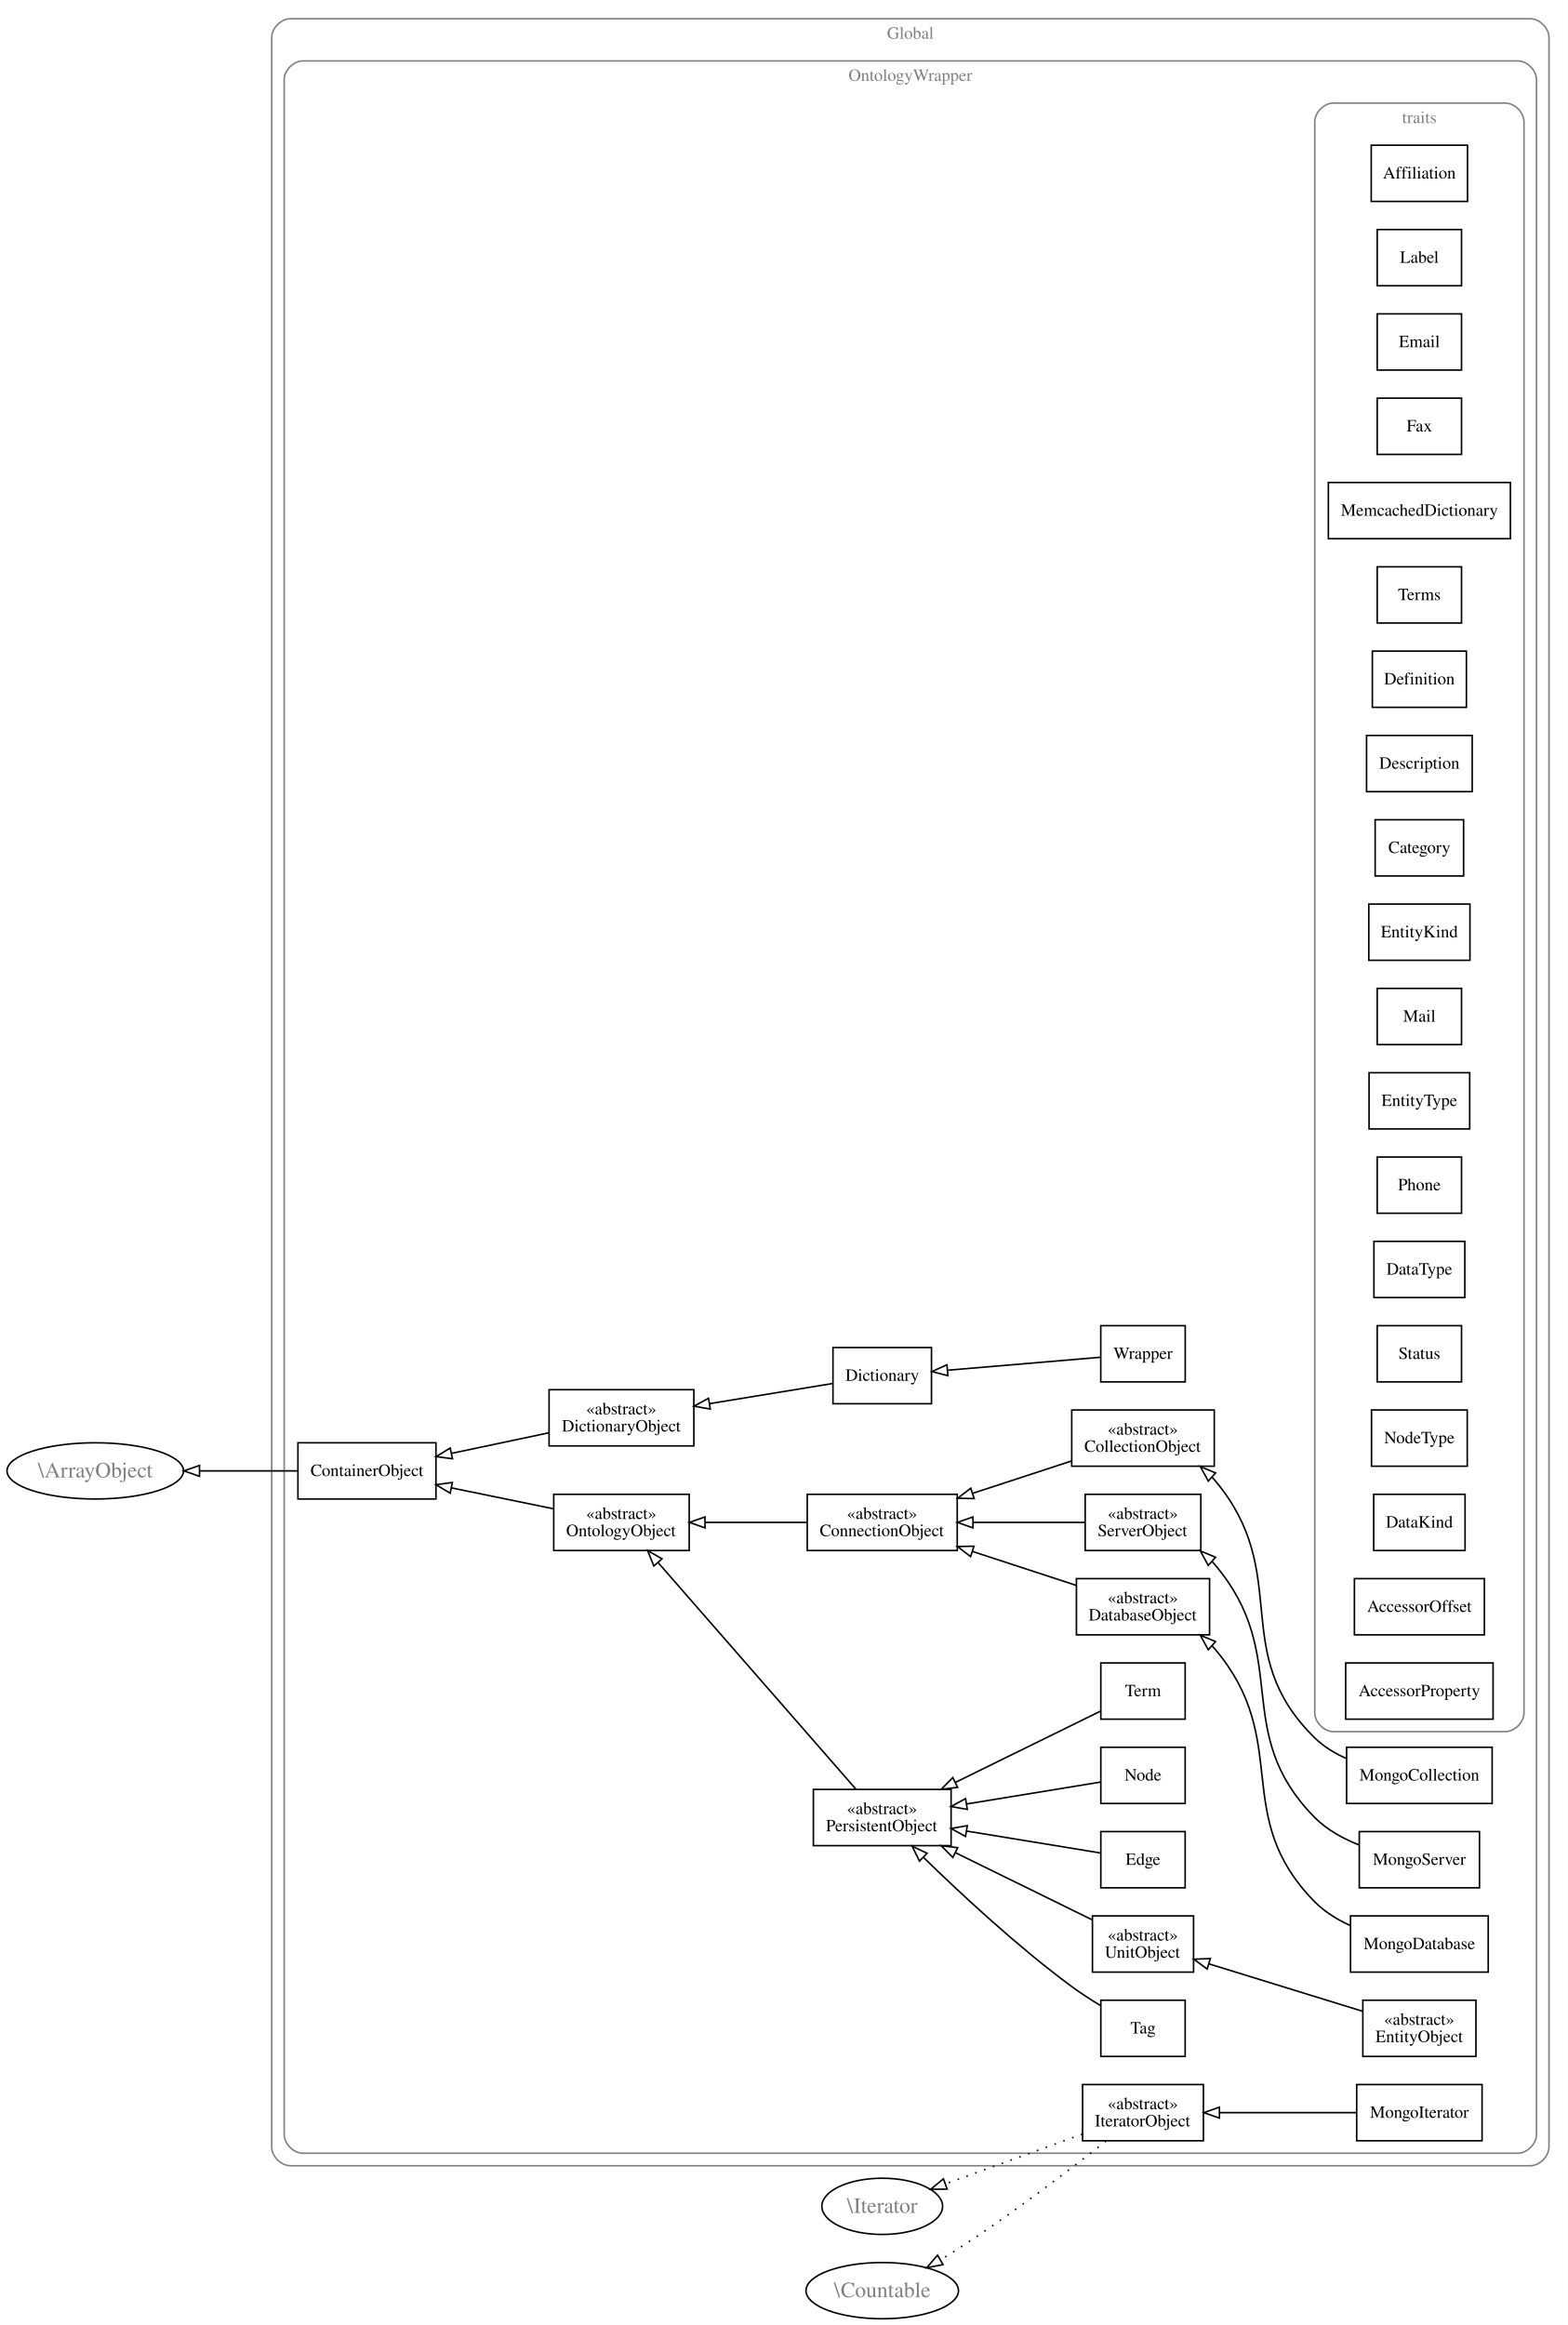
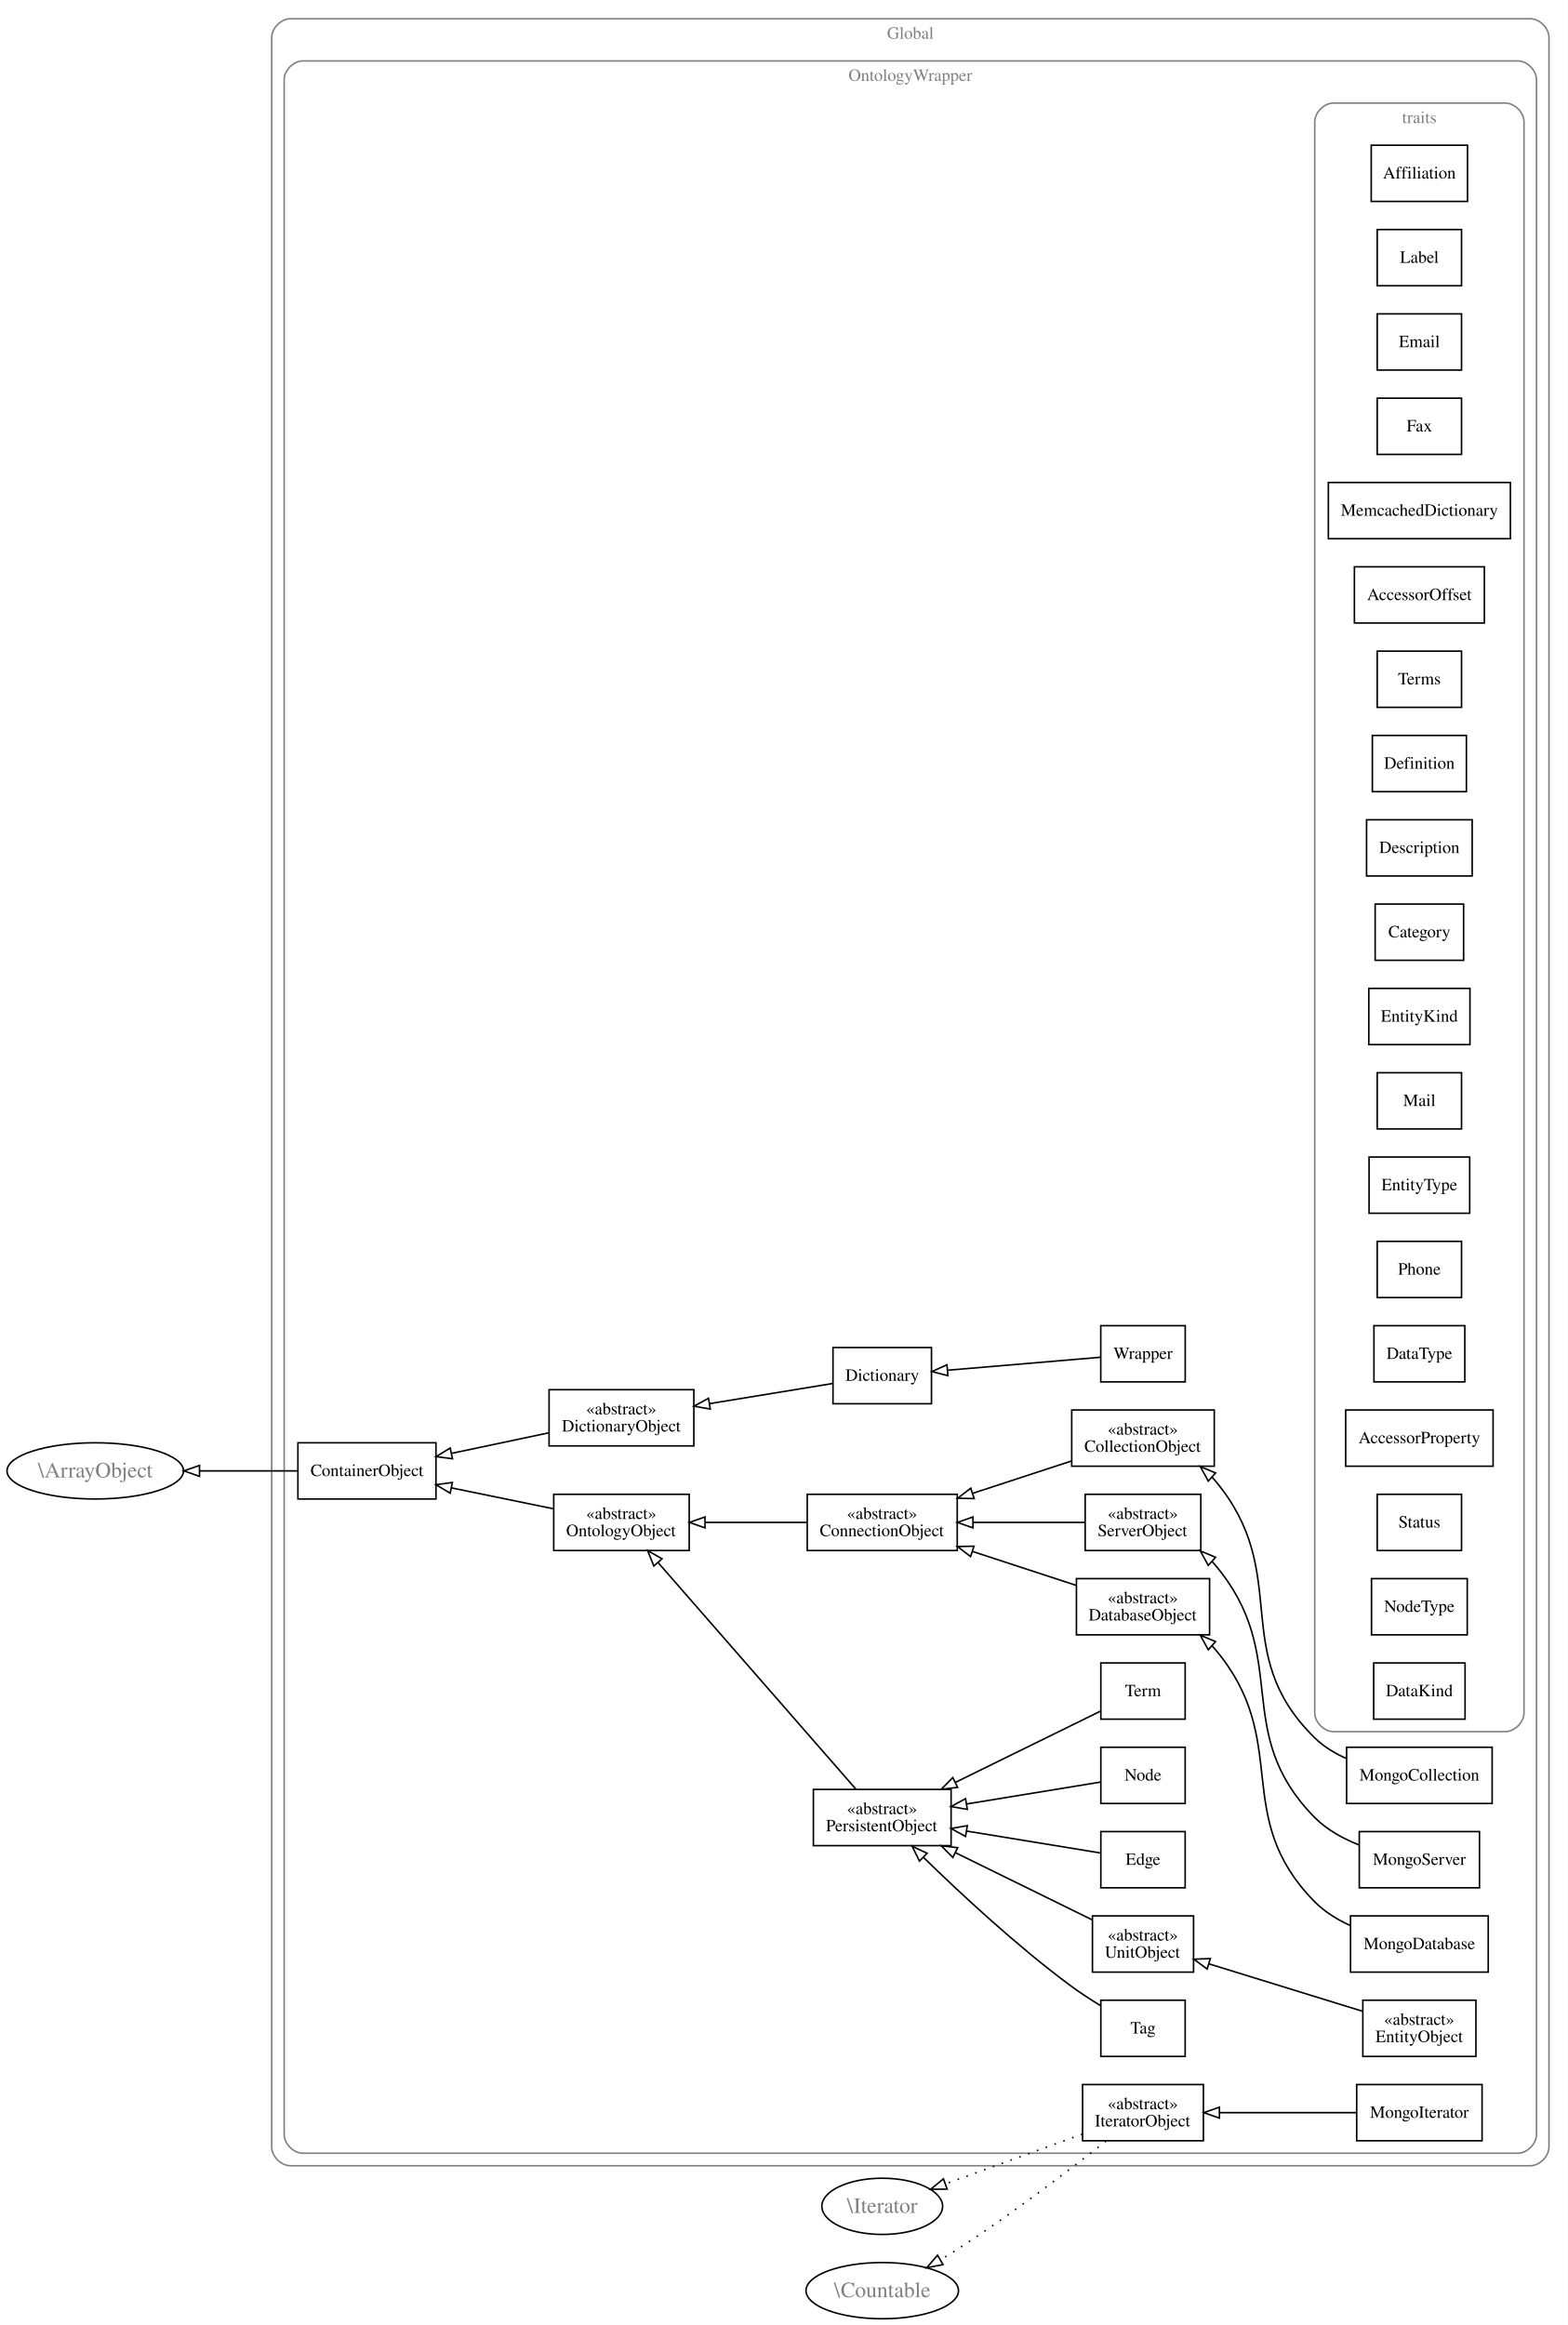
<svg xmlns="http://www.w3.org/2000/svg" width="1004pt" height="1489pt" viewBox="0.00 0.00 1004.00 1489.00">
  <g id="graph0" class="graph" transform="scale(1 1) rotate(0) translate(4 1485)">
    <polygon fill="white" stroke="none" points="-4,4 -4,-1485 1000,-1485 1000,4 -4,4" />
    <g id="clust1" class="cluster">
      <path fill="none" stroke="gray" d="M182,-98C182,-98 976,-98 976,-98 982,-98 988,-104 988,-110 988,-110 988,-1461 988,-1461 988,-1467 982,-1473 976,-1473 976,-1473 182,-1473 182,-1473 176,-1473 170,-1467 170,-1461 170,-1461 170,-110 170,-110 170,-104 176,-98 182,-98" />
      <text text-anchor="middle" x="579" y="-1460.2" font-family="Times,serif" font-size="11.00" fill="gray">Global</text>
    </g>
    <g id="clust2" class="cluster">
      <path fill="none" stroke="gray" d="M190,-106C190,-106 968,-106 968,-106 974,-106 980,-112 980,-118 980,-118 980,-1434 980,-1434 980,-1440 974,-1446 968,-1446 968,-1446 190,-1446 190,-1446 184,-1446 178,-1440 178,-1434 178,-1434 178,-118 178,-118 178,-112 184,-106 190,-106" />
      <text text-anchor="middle" x="579" y="-1433.2" font-family="Times,serif" font-size="11.00" fill="gray">OntologyWrapper</text>
    </g>
    <g id="clust3" class="cluster">
      <path fill="none" stroke="gray" d="M850,-376C850,-376 960,-376 960,-376 966,-376 972,-382 972,-388 972,-388 972,-1407 972,-1407 972,-1413 966,-1419 960,-1419 960,-1419 850,-1419 850,-1419 844,-1419 838,-1413 838,-1407 838,-1407 838,-388 838,-388 838,-382 844,-376 850,-376" />
      <text text-anchor="middle" x="905" y="-1406.2" font-family="Times,serif" font-size="11.00" fill="gray">traits</text>
    </g>
    <g id="node1" class="node">
      <polygon fill="none" stroke="black" points="935.832,-1392 874.168,-1392 874.168,-1356 935.832,-1356 935.832,-1392" />
      <text text-anchor="middle" x="905" y="-1370.7" font-family="Times,serif" font-size="11.00">Affiliation</text>
    </g>
    <g id="node2" class="node">
      <polygon fill="none" stroke="black" points="932,-1338 878,-1338 878,-1302 932,-1302 932,-1338" />
      <text text-anchor="middle" x="905" y="-1316.7" font-family="Times,serif" font-size="11.00">Label</text>
    </g>
    <g id="node3" class="node">
      <polygon fill="none" stroke="black" points="932,-1284 878,-1284 878,-1248 932,-1248 932,-1284" />
      <text text-anchor="middle" x="905" y="-1262.7" font-family="Times,serif" font-size="11.00">Email</text>
    </g>
    <g id="node4" class="node">
      <polygon fill="none" stroke="black" points="932,-1230 878,-1230 878,-1194 932,-1194 932,-1230" />
      <text text-anchor="middle" x="905" y="-1208.7" font-family="Times,serif" font-size="11.00">Fax</text>
    </g>
    <g id="node5" class="node">
      <polygon fill="none" stroke="black" points="963.289,-1176 846.711,-1176 846.711,-1140 963.289,-1140 963.289,-1176" />
      <text text-anchor="middle" x="905" y="-1154.7" font-family="Times,serif" font-size="11.00">MemcachedDictionary</text>
    </g>
    <g id="node6" class="node">
-       <polygon fill="none" stroke="black" points="932,-1122 878,-1122 878,-1086 932,-1086 932,-1122" />
-       <text text-anchor="middle" x="905" y="-1100.7" font-family="Times,serif" font-size="11.00">Terms</text>
+       <polygon fill="none" stroke="black" points="946.612,-1122 863.388,-1122 863.388,-1086 946.612,-1086 946.612,-1122" />
+       <text text-anchor="middle" x="905" y="-1100.7" font-family="Times,serif" font-size="11.00">AccessorOffset</text>
    </g>
    <g id="node7" class="node">
-       <polygon fill="none" stroke="black" points="935.114,-1068 874.886,-1068 874.886,-1032 935.114,-1032 935.114,-1068" />
-       <text text-anchor="middle" x="905" y="-1046.7" font-family="Times,serif" font-size="11.00">Definition</text>
+       <polygon fill="none" stroke="black" points="932,-1068 878,-1068 878,-1032 932,-1032 932,-1068" />
+       <text text-anchor="middle" x="905" y="-1046.7" font-family="Times,serif" font-size="11.00">Terms</text>
    </g>
    <g id="node8" class="node">
-       <polygon fill="none" stroke="black" points="938.822,-1014 871.178,-1014 871.178,-978 938.822,-978 938.822,-1014" />
-       <text text-anchor="middle" x="905" y="-992.7" font-family="Times,serif" font-size="11.00">Description</text>
+       <polygon fill="none" stroke="black" points="935.114,-1014 874.886,-1014 874.886,-978 935.114,-978 935.114,-1014" />
+       <text text-anchor="middle" x="905" y="-992.7" font-family="Times,serif" font-size="11.00">Definition</text>
    </g>
    <g id="node9" class="node">
-       <polygon fill="none" stroke="black" points="933.322,-960 876.678,-960 876.678,-924 933.322,-924 933.322,-960" />
-       <text text-anchor="middle" x="905" y="-938.7" font-family="Times,serif" font-size="11.00">Category</text>
+       <polygon fill="none" stroke="black" points="938.822,-960 871.178,-960 871.178,-924 938.822,-924 938.822,-960" />
+       <text text-anchor="middle" x="905" y="-938.7" font-family="Times,serif" font-size="11.00">Description</text>
    </g>
    <g id="node10" class="node">
-       <polygon fill="none" stroke="black" points="937.388,-906 872.612,-906 872.612,-870 937.388,-870 937.388,-906" />
-       <text text-anchor="middle" x="905" y="-884.7" font-family="Times,serif" font-size="11.00">EntityKind</text>
+       <polygon fill="none" stroke="black" points="933.322,-906 876.678,-906 876.678,-870 933.322,-870 933.322,-906" />
+       <text text-anchor="middle" x="905" y="-884.7" font-family="Times,serif" font-size="11.00">Category</text>
    </g>
    <g id="node11" class="node">
-       <polygon fill="none" stroke="black" points="932,-852 878,-852 878,-816 932,-816 932,-852" />
-       <text text-anchor="middle" x="905" y="-830.7" font-family="Times,serif" font-size="11.00">Mail</text>
+       <polygon fill="none" stroke="black" points="937.388,-852 872.612,-852 872.612,-816 937.388,-816 937.388,-852" />
+       <text text-anchor="middle" x="905" y="-830.7" font-family="Times,serif" font-size="11.00">EntityKind</text>
    </g>
    <g id="node12" class="node">
-       <polygon fill="none" stroke="black" points="937.222,-798 872.778,-798 872.778,-762 937.222,-762 937.222,-798" />
-       <text text-anchor="middle" x="905" y="-776.7" font-family="Times,serif" font-size="11.00">EntityType</text>
+       <polygon fill="none" stroke="black" points="932,-798 878,-798 878,-762 932,-762 932,-798" />
+       <text text-anchor="middle" x="905" y="-776.7" font-family="Times,serif" font-size="11.00">Mail</text>
    </g>
    <g id="node13" class="node">
-       <polygon fill="none" stroke="black" points="932,-744 878,-744 878,-708 932,-708 932,-744" />
-       <text text-anchor="middle" x="905" y="-722.7" font-family="Times,serif" font-size="11.00">Phone</text>
+       <polygon fill="none" stroke="black" points="937.222,-744 872.778,-744 872.778,-708 937.222,-708 937.222,-744" />
+       <text text-anchor="middle" x="905" y="-722.7" font-family="Times,serif" font-size="11.00">EntityType</text>
    </g>
    <g id="node14" class="node">
-       <polygon fill="none" stroke="black" points="934.1,-690 875.9,-690 875.9,-654 934.1,-654 934.1,-690" />
-       <text text-anchor="middle" x="905" y="-668.7" font-family="Times,serif" font-size="11.00">DataType</text>
+       <polygon fill="none" stroke="black" points="932,-690 878,-690 878,-654 932,-654 932,-690" />
+       <text text-anchor="middle" x="905" y="-668.7" font-family="Times,serif" font-size="11.00">Phone</text>
    </g>
    <g id="node15" class="node">
-       <polygon fill="none" stroke="black" points="932,-636 878,-636 878,-600 932,-600 932,-636" />
-       <text text-anchor="middle" x="905" y="-614.7" font-family="Times,serif" font-size="11.00">Status</text>
+       <polygon fill="none" stroke="black" points="934.1,-636 875.9,-636 875.9,-600 934.1,-600 934.1,-636" />
+       <text text-anchor="middle" x="905" y="-614.7" font-family="Times,serif" font-size="11.00">DataType</text>
    </g>
    <g id="node16" class="node">
-       <polygon fill="none" stroke="black" points="935.661,-582 874.339,-582 874.339,-546 935.661,-546 935.661,-582" />
-       <text text-anchor="middle" x="905" y="-560.7" font-family="Times,serif" font-size="11.00">NodeType</text>
+       <polygon fill="none" stroke="black" points="952.198,-582 857.802,-582 857.802,-546 952.198,-546 952.198,-582" />
+       <text text-anchor="middle" x="905" y="-560.7" font-family="Times,serif" font-size="11.00">AccessorProperty</text>
    </g>
    <g id="node17" class="node">
-       <polygon fill="none" stroke="black" points="934.265,-528 875.735,-528 875.735,-492 934.265,-492 934.265,-528" />
-       <text text-anchor="middle" x="905" y="-506.7" font-family="Times,serif" font-size="11.00">DataKind</text>
+       <polygon fill="none" stroke="black" points="932,-528 878,-528 878,-492 932,-492 932,-528" />
+       <text text-anchor="middle" x="905" y="-506.7" font-family="Times,serif" font-size="11.00">Status</text>
    </g>
    <g id="node18" class="node">
-       <polygon fill="none" stroke="black" points="946.612,-474 863.388,-474 863.388,-438 946.612,-438 946.612,-474" />
-       <text text-anchor="middle" x="905" y="-452.7" font-family="Times,serif" font-size="11.00">AccessorOffset</text>
+       <polygon fill="none" stroke="black" points="935.661,-474 874.339,-474 874.339,-438 935.661,-438 935.661,-474" />
+       <text text-anchor="middle" x="905" y="-452.7" font-family="Times,serif" font-size="11.00">NodeType</text>
    </g>
    <g id="node19" class="node">
-       <polygon fill="none" stroke="black" points="952.198,-420 857.802,-420 857.802,-384 952.198,-384 952.198,-420" />
-       <text text-anchor="middle" x="905" y="-398.7" font-family="Times,serif" font-size="11.00">AccessorProperty</text>
+       <polygon fill="none" stroke="black" points="934.265,-420 875.735,-420 875.735,-384 934.265,-384 934.265,-420" />
+       <text text-anchor="middle" x="905" y="-398.7" font-family="Times,serif" font-size="11.00">DataKind</text>
    </g>
    <g id="node20" class="node">
      <polygon fill="none" stroke="black" points="766.688,-150 689.312,-150 689.312,-114 766.688,-114 766.688,-150" />
      <text text-anchor="start" x="705.398" y="-134.2" font-family="Times,serif" font-size="11.00">«abstract»</text>
      <text text-anchor="start" x="697.156" y="-123.2" font-family="Times,serif" font-size="11.00">IteratorObject</text>
    </g>
    <g id="node41" class="node">
      <ellipse fill="none" stroke="black" cx="561" cy="-72" rx="38.669" ry="18" />
      <text text-anchor="middle" x="561" y="-67.8" font-family="Times,serif" font-size="14.00" fill="gray">\Iterator</text>
    </g>
    <g id="edge1" class="edge">
      <path fill="none" stroke="black" stroke-dasharray="1,5" d="M689.146,-118.235C662.992,-108.724 628.273,-96.099 601.724,-86.445" />
      <polygon fill="none" stroke="black" points="602.577,-83.031 591.983,-82.903 600.185,-89.61 602.577,-83.031" />
    </g>
    <g id="node42" class="node">
      <ellipse fill="none" stroke="black" cx="561" cy="-18" rx="48.827" ry="18" />
      <text text-anchor="middle" x="561" y="-13.8" font-family="Times,serif" font-size="14.00" fill="gray">\Countable</text>
    </g>
    <g id="edge2" class="edge">
      <path fill="none" stroke="black" stroke-dasharray="1,5" d="M704.311,-113.777C681.179,-95.526 643.968,-67.056 610,-45 606.245,-42.562 602.257,-40.112 598.248,-37.737" />
      <polygon fill="none" stroke="black" points="599.928,-34.665 589.519,-32.689 596.423,-40.725 599.928,-34.665" />
    </g>
    <g id="node21" class="node">
      <polygon fill="none" stroke="black" points="770.632,-474 685.368,-474 685.368,-438 770.632,-438 770.632,-474" />
      <text text-anchor="start" x="705.398" y="-458.2" font-family="Times,serif" font-size="11.00">«abstract»</text>
      <text text-anchor="start" x="693.185" y="-447.2" font-family="Times,serif" font-size="11.00">DatabaseObject</text>
    </g>
    <g id="node30" class="node">
      <polygon fill="none" stroke="black" points="609.035,-528 512.965,-528 512.965,-492 609.035,-492 609.035,-528" />
      <text text-anchor="start" x="538.398" y="-512.2" font-family="Times,serif" font-size="11.00">«abstract»</text>
      <text text-anchor="start" x="520.983" y="-501.2" font-family="Times,serif" font-size="11.00">ConnectionObject</text>
    </g>
    <g id="edge3" class="edge">
      <path fill="none" stroke="black" d="M685.364,-469.626C665.155,-476.24 640.57,-484.286 618.682,-491.449" />
      <polygon fill="none" stroke="black" points="617.58,-488.127 609.165,-494.564 619.758,-494.78 617.58,-488.127" />
    </g>
    <g id="node22" class="node">
      <polygon fill="none" stroke="black" points="943.491,-312 866.509,-312 866.509,-276 943.491,-276 943.491,-312" />
      <text text-anchor="middle" x="905" y="-290.7" font-family="Times,serif" font-size="11.00">MongoServer</text>
    </g>
    <g id="node36" class="node">
      <polygon fill="none" stroke="black" points="765.029,-528 690.971,-528 690.971,-492 765.029,-492 765.029,-528" />
      <text text-anchor="start" x="705.398" y="-512.2" font-family="Times,serif" font-size="11.00">«abstract»</text>
      <text text-anchor="start" x="698.985" y="-501.2" font-family="Times,serif" font-size="11.00">ServerObject</text>
    </g>
    <g id="edge4" class="edge">
      <path fill="none" stroke="black" d="M866.614,-303.337C856.313,-307.384 845.831,-313.074 838,-321 783.591,-376.07 824.068,-423.955 774,-483 773.407,-483.699 772.791,-484.385 772.155,-485.058" />
      <polygon fill="none" stroke="black" points="769.797,-482.471 764.692,-491.755 774.472,-487.681 769.797,-482.471" />
    </g>
    <g id="node23" class="node">
      <polygon fill="none" stroke="black" points="941.209,-204 868.791,-204 868.791,-168 941.209,-168 941.209,-204" />
      <text text-anchor="start" x="882.398" y="-188.2" font-family="Times,serif" font-size="11.00">«abstract»</text>
      <text text-anchor="start" x="876.896" y="-177.2" font-family="Times,serif" font-size="11.00">EntityObject</text>
    </g>
    <g id="node35" class="node">
      <polygon fill="none" stroke="black" points="760.377,-258 695.623,-258 695.623,-222 760.377,-222 760.377,-258" />
      <text text-anchor="start" x="705.398" y="-242.2" font-family="Times,serif" font-size="11.00">«abstract»</text>
      <text text-anchor="start" x="703.562" y="-231.2" font-family="Times,serif" font-size="11.00">UnitObject</text>
    </g>
    <g id="edge5" class="edge">
      <path fill="none" stroke="black" d="M868.586,-196.928C840.142,-205.705 800.151,-218.045 770.261,-227.268" />
      <polygon fill="none" stroke="black" points="769.066,-223.974 760.542,-230.267 771.13,-230.663 769.066,-223.974" />
    </g>
    <g id="node24" class="node">
      <polygon fill="none" stroke="black" points="755.038,-636 700.962,-636 700.962,-600 755.038,-600 755.038,-636" />
      <text text-anchor="middle" x="728" y="-614.7" font-family="Times,serif" font-size="11.00">Wrapper</text>
    </g>
    <g id="node26" class="node">
      <polygon fill="none" stroke="black" points="592.54,-622 529.46,-622 529.46,-586 592.54,-586 592.54,-622" />
      <text text-anchor="middle" x="561" y="-600.7" font-family="Times,serif" font-size="11.00">Dictionary</text>
    </g>
    <g id="edge6" class="edge">
      <path fill="none" stroke="black" d="M700.855,-615.782C674.6,-613.554 633.758,-610.089 603.153,-607.492" />
      <polygon fill="none" stroke="black" points="603.056,-603.971 592.796,-606.613 602.464,-610.946 603.056,-603.971" />
    </g>
    <g id="node25" class="node">
      <polygon fill="none" stroke="black" points="755,-204 701,-204 701,-168 755,-168 755,-204" />
      <text text-anchor="middle" x="728" y="-182.7" font-family="Times,serif" font-size="11.00">Tag</text>
    </g>
    <g id="node31" class="node">
      <polygon fill="none" stroke="black" points="605.096,-339 516.904,-339 516.904,-303 605.096,-303 605.096,-339" />
      <text text-anchor="start" x="538.398" y="-323.2" font-family="Times,serif" font-size="11.00">«abstract»</text>
      <text text-anchor="start" x="524.952" y="-312.2" font-family="Times,serif" font-size="11.00">PersistentObject</text>
    </g>
    <g id="edge7" class="edge">
      <path fill="none" stroke="black" d="M700.748,-200.594C694.453,-204.405 687.861,-208.667 682,-213 647.224,-238.71 610.774,-272.663 587.303,-295.582" />
      <polygon fill="none" stroke="black" points="584.831,-293.103 580.157,-302.611 589.74,-298.094 584.831,-293.103" />
    </g>
    <g id="node33" class="node">
      <polygon fill="none" stroke="black" points="440.362,-595 347.638,-595 347.638,-559 440.362,-559 440.362,-595" />
      <text text-anchor="start" x="371.398" y="-579.2" font-family="Times,serif" font-size="11.00">«abstract»</text>
      <text text-anchor="start" x="355.82" y="-568.2" font-family="Times,serif" font-size="11.00">DictionaryObject</text>
    </g>
    <g id="edge8" class="edge">
      <path fill="none" stroke="black" d="M529.351,-598.985C507.204,-595.361 476.673,-590.365 450.311,-586.051" />
      <polygon fill="none" stroke="black" points="450.872,-582.596 440.438,-584.435 449.742,-589.504 450.872,-582.596" />
    </g>
    <g id="node27" class="node">
      <polygon fill="none" stroke="black" points="755,-420 701,-420 701,-384 755,-384 755,-420" />
      <text text-anchor="middle" x="728" y="-398.7" font-family="Times,serif" font-size="11.00">Term</text>
    </g>
    <g id="edge9" class="edge">
      <path fill="none" stroke="black" d="M700.855,-389.165C675.903,-376.916 637.776,-358.199 607.782,-343.475" />
      <polygon fill="none" stroke="black" points="609.278,-340.31 598.759,-339.045 606.193,-346.594 609.278,-340.31" />
    </g>
    <g id="node28" class="node">
      <polygon fill="none" stroke="black" points="275.198,-561 186.802,-561 186.802,-525 275.198,-525 275.198,-561" />
      <text text-anchor="middle" x="231" y="-539.7" font-family="Times,serif" font-size="11.00">ContainerObject</text>
    </g>
    <g id="node43" class="node">
      <ellipse fill="none" stroke="black" cx="57" cy="-543" rx="56.52" ry="18" />
      <text text-anchor="middle" x="57" y="-538.8" font-family="Times,serif" font-size="14.00" fill="gray">\ArrayObject</text>
    </g>
    <g id="edge10" class="edge">
      <path fill="none" stroke="black" d="M186.597,-543C167.611,-543 144.919,-543 123.919,-543" />
      <polygon fill="none" stroke="black" points="123.769,-539.5 113.769,-543 123.769,-546.5 123.769,-539.5" />
    </g>
    <g id="node29" class="node">
      <polygon fill="none" stroke="black" points="949.091,-258 860.909,-258 860.909,-222 949.091,-222 949.091,-258" />
      <text text-anchor="middle" x="905" y="-236.7" font-family="Times,serif" font-size="11.00">MongoDatabase</text>
    </g>
    <g id="edge11" class="edge">
      <path fill="none" stroke="black" d="M860.777,-251.81C852.448,-255.613 844.352,-260.571 838,-267 783.591,-322.07 824.068,-369.955 774,-429 773.407,-429.699 772.791,-430.385 772.155,-431.058" />
      <polygon fill="none" stroke="black" points="769.797,-428.471 764.692,-437.755 774.472,-433.681 769.797,-428.471" />
    </g>
    <g id="node40" class="node">
      <polygon fill="none" stroke="black" points="437.377,-528 350.623,-528 350.623,-492 437.377,-492 437.377,-528" />
      <text text-anchor="start" x="371.398" y="-512.2" font-family="Times,serif" font-size="11.00">«abstract»</text>
      <text text-anchor="start" x="358.562" y="-501.2" font-family="Times,serif" font-size="11.00">OntologyObject</text>
    </g>
    <g id="edge12" class="edge">
      <path fill="none" stroke="black" d="M512.718,-510C492.34,-510 468.434,-510 447.507,-510" />
      <polygon fill="none" stroke="black" points="447.503,-506.5 437.502,-510 447.502,-513.5 447.503,-506.5" />
    </g>
    <g id="edge13" class="edge">
      <path fill="none" stroke="black" d="M544.179,-339.122C514.735,-372.849 451.447,-445.343 417.54,-484.182" />
      <polygon fill="none" stroke="black" points="414.713,-482.098 410.773,-491.933 419.986,-486.701 414.713,-482.098" />
    </g>
    <g id="node32" class="node">
      <polygon fill="none" stroke="black" points="945.147,-150 864.853,-150 864.853,-114 945.147,-114 945.147,-150" />
      <text text-anchor="middle" x="905" y="-128.7" font-family="Times,serif" font-size="11.00">MongoIterator</text>
    </g>
    <g id="edge14" class="edge">
      <path fill="none" stroke="black" d="M864.727,-132C838.813,-132 804.692,-132 777.145,-132" />
      <polygon fill="none" stroke="black" points="776.94,-128.5 766.94,-132 776.94,-135.5 776.94,-128.5" />
    </g>
    <g id="edge15" class="edge">
      <path fill="none" stroke="black" d="M347.724,-567.439C328.31,-563.339 305.492,-558.52 285.271,-554.25" />
      <polygon fill="none" stroke="black" points="285.781,-550.78 275.274,-552.139 284.335,-557.629 285.781,-550.78" />
    </g>
    <g id="node34" class="node">
      <polygon fill="none" stroke="black" points="755,-366 701,-366 701,-330 755,-330 755,-366" />
      <text text-anchor="middle" x="728" y="-344.7" font-family="Times,serif" font-size="11.00">Node</text>
    </g>
    <g id="edge16" class="edge">
      <path fill="none" stroke="black" d="M700.855,-343.722C677.851,-339.957 643.65,-334.361 614.947,-329.664" />
      <polygon fill="none" stroke="black" points="615.485,-326.206 605.051,-328.045 614.355,-333.114 615.485,-326.206" />
    </g>
    <g id="edge17" class="edge">
      <path fill="none" stroke="black" d="M695.576,-255.426C670.795,-267.592 635.876,-284.734 607.955,-298.44" />
      <polygon fill="none" stroke="black" points="606.214,-295.396 598.78,-302.944 609.299,-301.68 606.214,-295.396" />
    </g>
    <g id="edge18" class="edge">
      <path fill="none" stroke="black" d="M690.79,-510C669.883,-510 643.112,-510 619.4,-510" />
      <polygon fill="none" stroke="black" points="619.102,-506.5 609.102,-510 619.102,-513.5 619.102,-506.5" />
    </g>
    <g id="node37" class="node">
      <polygon fill="none" stroke="black" points="773.647,-582 682.353,-582 682.353,-546 773.647,-546 773.647,-582" />
      <text text-anchor="start" x="705.398" y="-566.2" font-family="Times,serif" font-size="11.00">«abstract»</text>
      <text text-anchor="start" x="690.427" y="-555.2" font-family="Times,serif" font-size="11.00">CollectionObject</text>
    </g>
    <g id="edge19" class="edge">
      <path fill="none" stroke="black" d="M682.349,-549.387C662.822,-542.996 639.683,-535.424 618.938,-528.634" />
      <polygon fill="none" stroke="black" points="619.878,-525.259 609.285,-525.475 617.7,-531.912 619.878,-525.259" />
    </g>
    <g id="node38" class="node">
      <polygon fill="none" stroke="black" points="951.608,-366 858.392,-366 858.392,-330 951.608,-330 951.608,-366" />
      <text text-anchor="middle" x="905" y="-344.7" font-family="Times,serif" font-size="11.00">MongoCollection</text>
    </g>
    <g id="edge20" class="edge">
      <path fill="none" stroke="black" d="M858.061,-358.886C850.705,-362.18 843.663,-366.456 838,-372 781.794,-427.025 824.684,-476.85 774,-537 773.409,-537.701 772.795,-538.389 772.161,-539.063" />
      <polygon fill="none" stroke="black" points="769.8,-536.479 764.712,-545.772 774.485,-541.681 769.8,-536.479" />
    </g>
    <g id="node39" class="node">
      <polygon fill="none" stroke="black" points="755,-312 701,-312 701,-276 755,-276 755,-312" />
      <text text-anchor="middle" x="728" y="-290.7" font-family="Times,serif" font-size="11.00">Edge</text>
    </g>
    <g id="edge21" class="edge">
      <path fill="none" stroke="black" d="M700.855,-298.278C677.851,-302.043 643.65,-307.639 614.947,-312.336" />
      <polygon fill="none" stroke="black" points="614.355,-308.886 605.051,-313.955 615.485,-315.794 614.355,-308.886" />
    </g>
    <g id="edge22" class="edge">
      <path fill="none" stroke="black" d="M350.278,-518.757C330.253,-522.861 306.194,-527.793 285.018,-532.133" />
      <polygon fill="none" stroke="black" points="284.296,-528.708 275.202,-534.145 285.701,-535.566 284.296,-528.708" />
    </g>
  </g>
</svg>
